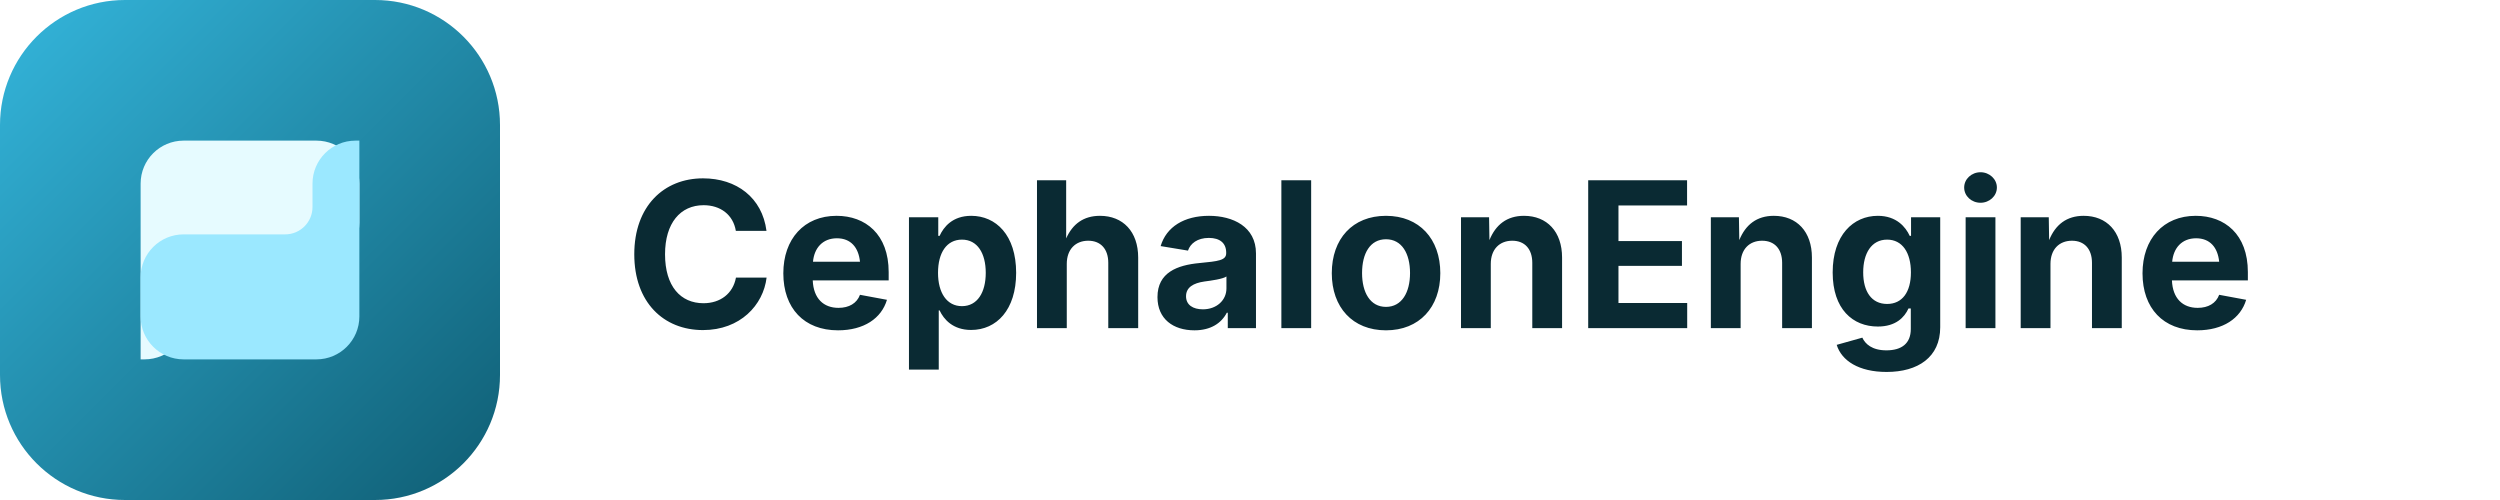
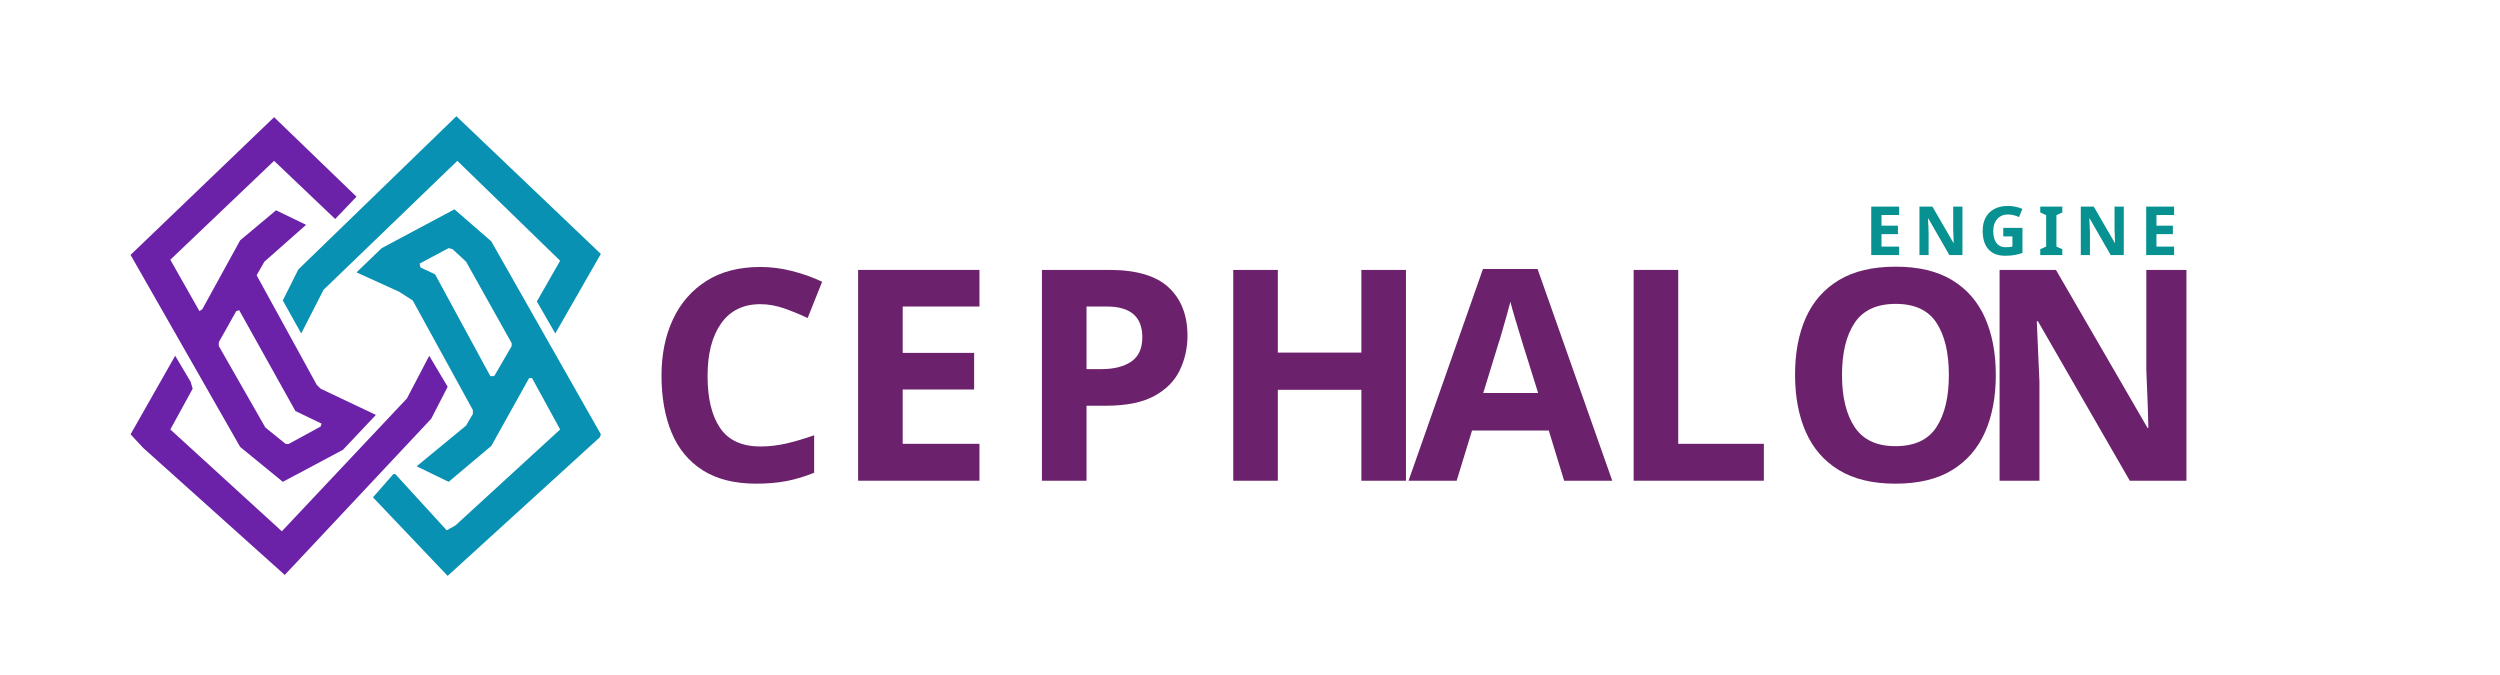
- <svg xmlns="http://www.w3.org/2000/svg" viewBox="0 0 320 64" fill="none">
+ <svg xmlns="http://www.w3.org/2000/svg" id="Layer_1" data-name="Layer 1" viewBox="0 0 1693.57 457.04">
  <defs>
-     <linearGradient id="g" x1="0" x2="64" y1="0" y2="64" gradientUnits="userSpaceOnUse">
-       <stop offset="0" stop-color="#34B6DC" />
-       <stop offset="1" stop-color="#0F5D73" />
-     </linearGradient>
+     <style>
+       .cls-1 {
+         fill: #089191;
+         font-family: FranklinGothic-Heavy, 'Franklin Gothic Heavy';
+         font-size: 46px;
+         font-weight: 800;
+         letter-spacing: .15em;
+       }
+ 
+       .cls-2 {
+         fill: #6b21a8;
+       }
+ 
+       .cls-2, .cls-3 {
+         fill-rule: evenodd;
+         stroke-width: 0px;
+       }
+ 
+       .cls-3 {
+         fill: #0891b2;
+       }
+ 
+       .cls-4 {
+         letter-spacing: .02em;
+       }
+ 
+       .cls-5 {
+         fill: #6b216b;
+         font-family: Bahnschrift-SemiBold, Bahnschrift;
+         font-size: 200px;
+         font-variation-settings: 'wght' 600, 'wdth' 100;
+         font-weight: 600;
+       }
+ 
+       .cls-6 {
+         letter-spacing: 0em;
+       }
+ 
+       .cls-7 {
+         letter-spacing: .03em;
+       }
+     </style>
  </defs>
-   <rect width="64" height="64" rx="16" fill="url(#g)" />
-   <path d="M18 23.5C18 20.462 20.462 18 23.5 18H40.5C43.538 18 46 20.462 46 23.5V28.5C46 31.538 43.538 34 40.5 34H27.5C25.567 34 24 35.567 24 37.5V40.5C24 43.538 21.538 46 18.5 46H18V23.5Z" fill="#E6FBFF" />
-   <path d="M46 40.5C46 43.538 43.538 46 40.5 46H23.5C20.462 46 18 43.538 18 40.5V35.5C18 32.462 20.462 30 23.5 30H36.5C38.433 30 40 28.433 40 26.5V23.5C40 20.462 42.462 18 45.5 18H46V40.5Z" fill="#9BE8FF" />
-   <text x="80" y="42" font-family="Lexend, Inter, system-ui, sans-serif" font-size="26" font-weight="700" fill="#0A2A33">CephalonEngine</text>
+   <path class="cls-2" d="m88.45,294.21l8.54,9.2,95.91,86.06,99.19-105.76,11.17-21.68-12.48-21.02-15.11,28.9-84.74,90-75.54-68.98,15.11-27.59-1.31-4.6-10.51-17.74-30.22,53.21Zm97.22-214.81l-97.22,93.28,74.23,130.07,28.9,23.65,40.73-21.68,22.33-23.65-37.44-17.74-2.63-2.63-40.73-74.23,5.26-9.2,28.25-24.96-20.36-9.85-24.31,20.36-25.62,46.64-1.97,1.31-19.71-34.82,70.29-67,41.39,39.41,14.45-15.11-55.84-53.87Zm-25.62,131.38l1.97-.66,38.1,68.32,17.74,8.54-.66,1.97-21.68,11.82h-1.97l-13.8-11.17-31.53-55.18v-2.63l11.82-21.02Zm0,0" />
+   <path class="cls-3" d="m307.86,141.81l-49.27,26.28-17.08,16.42,28.9,13.14,9.2,5.91,40.73,74.23v2.63l-4.6,7.88-33.5,27.59,21.68,10.51,28.9-24.31,25.62-45.98h1.97l19.05,34.82-70.95,65.03-5.91,3.28-34.82-38.1h-1.31l-13.8,15.77,50.58,53.21,103.13-93.94.66-1.97-74.23-130.72-24.96-21.68Zm-3.94,26.28l2.63.66,9.2,8.54,30.87,55.18v1.97l-11.82,20.36h-2.63l-37.44-68.98-9.85-4.6-.66-2.63,19.71-10.51Zm103.13,3.94l-97.88-93.28-107.08,103.79-10.51,21.02,12.48,22.33,15.11-29.56,90.65-87.37,69.63,67.66-15.77,27.59,12.48,21.68,30.87-53.87Zm0,0" />
+   <text class="cls-1" transform="translate(1263.49 172.81)">
+     <tspan x="0" y="0">ENGINE</tspan>
+   </text>
+   <text class="cls-5" transform="translate(436.53 325.65)">
+     <tspan class="cls-4" x="0" y="0">C</tspan>
+     <tspan class="cls-7" x="126.78" y="0">E</tspan>
+     <tspan class="cls-4" x="251.31" y="0">PH</tspan>
+     <tspan class="cls-7" x="517.66" y="0">A</tspan>
+     <tspan class="cls-6" x="652.15" y="0">L</tspan>
+     <tspan class="cls-4" x="767.89" y="0">O</tspan>
+     <tspan class="cls-7" x="900.04" y="0">N</tspan>
+   </text>
</svg>
